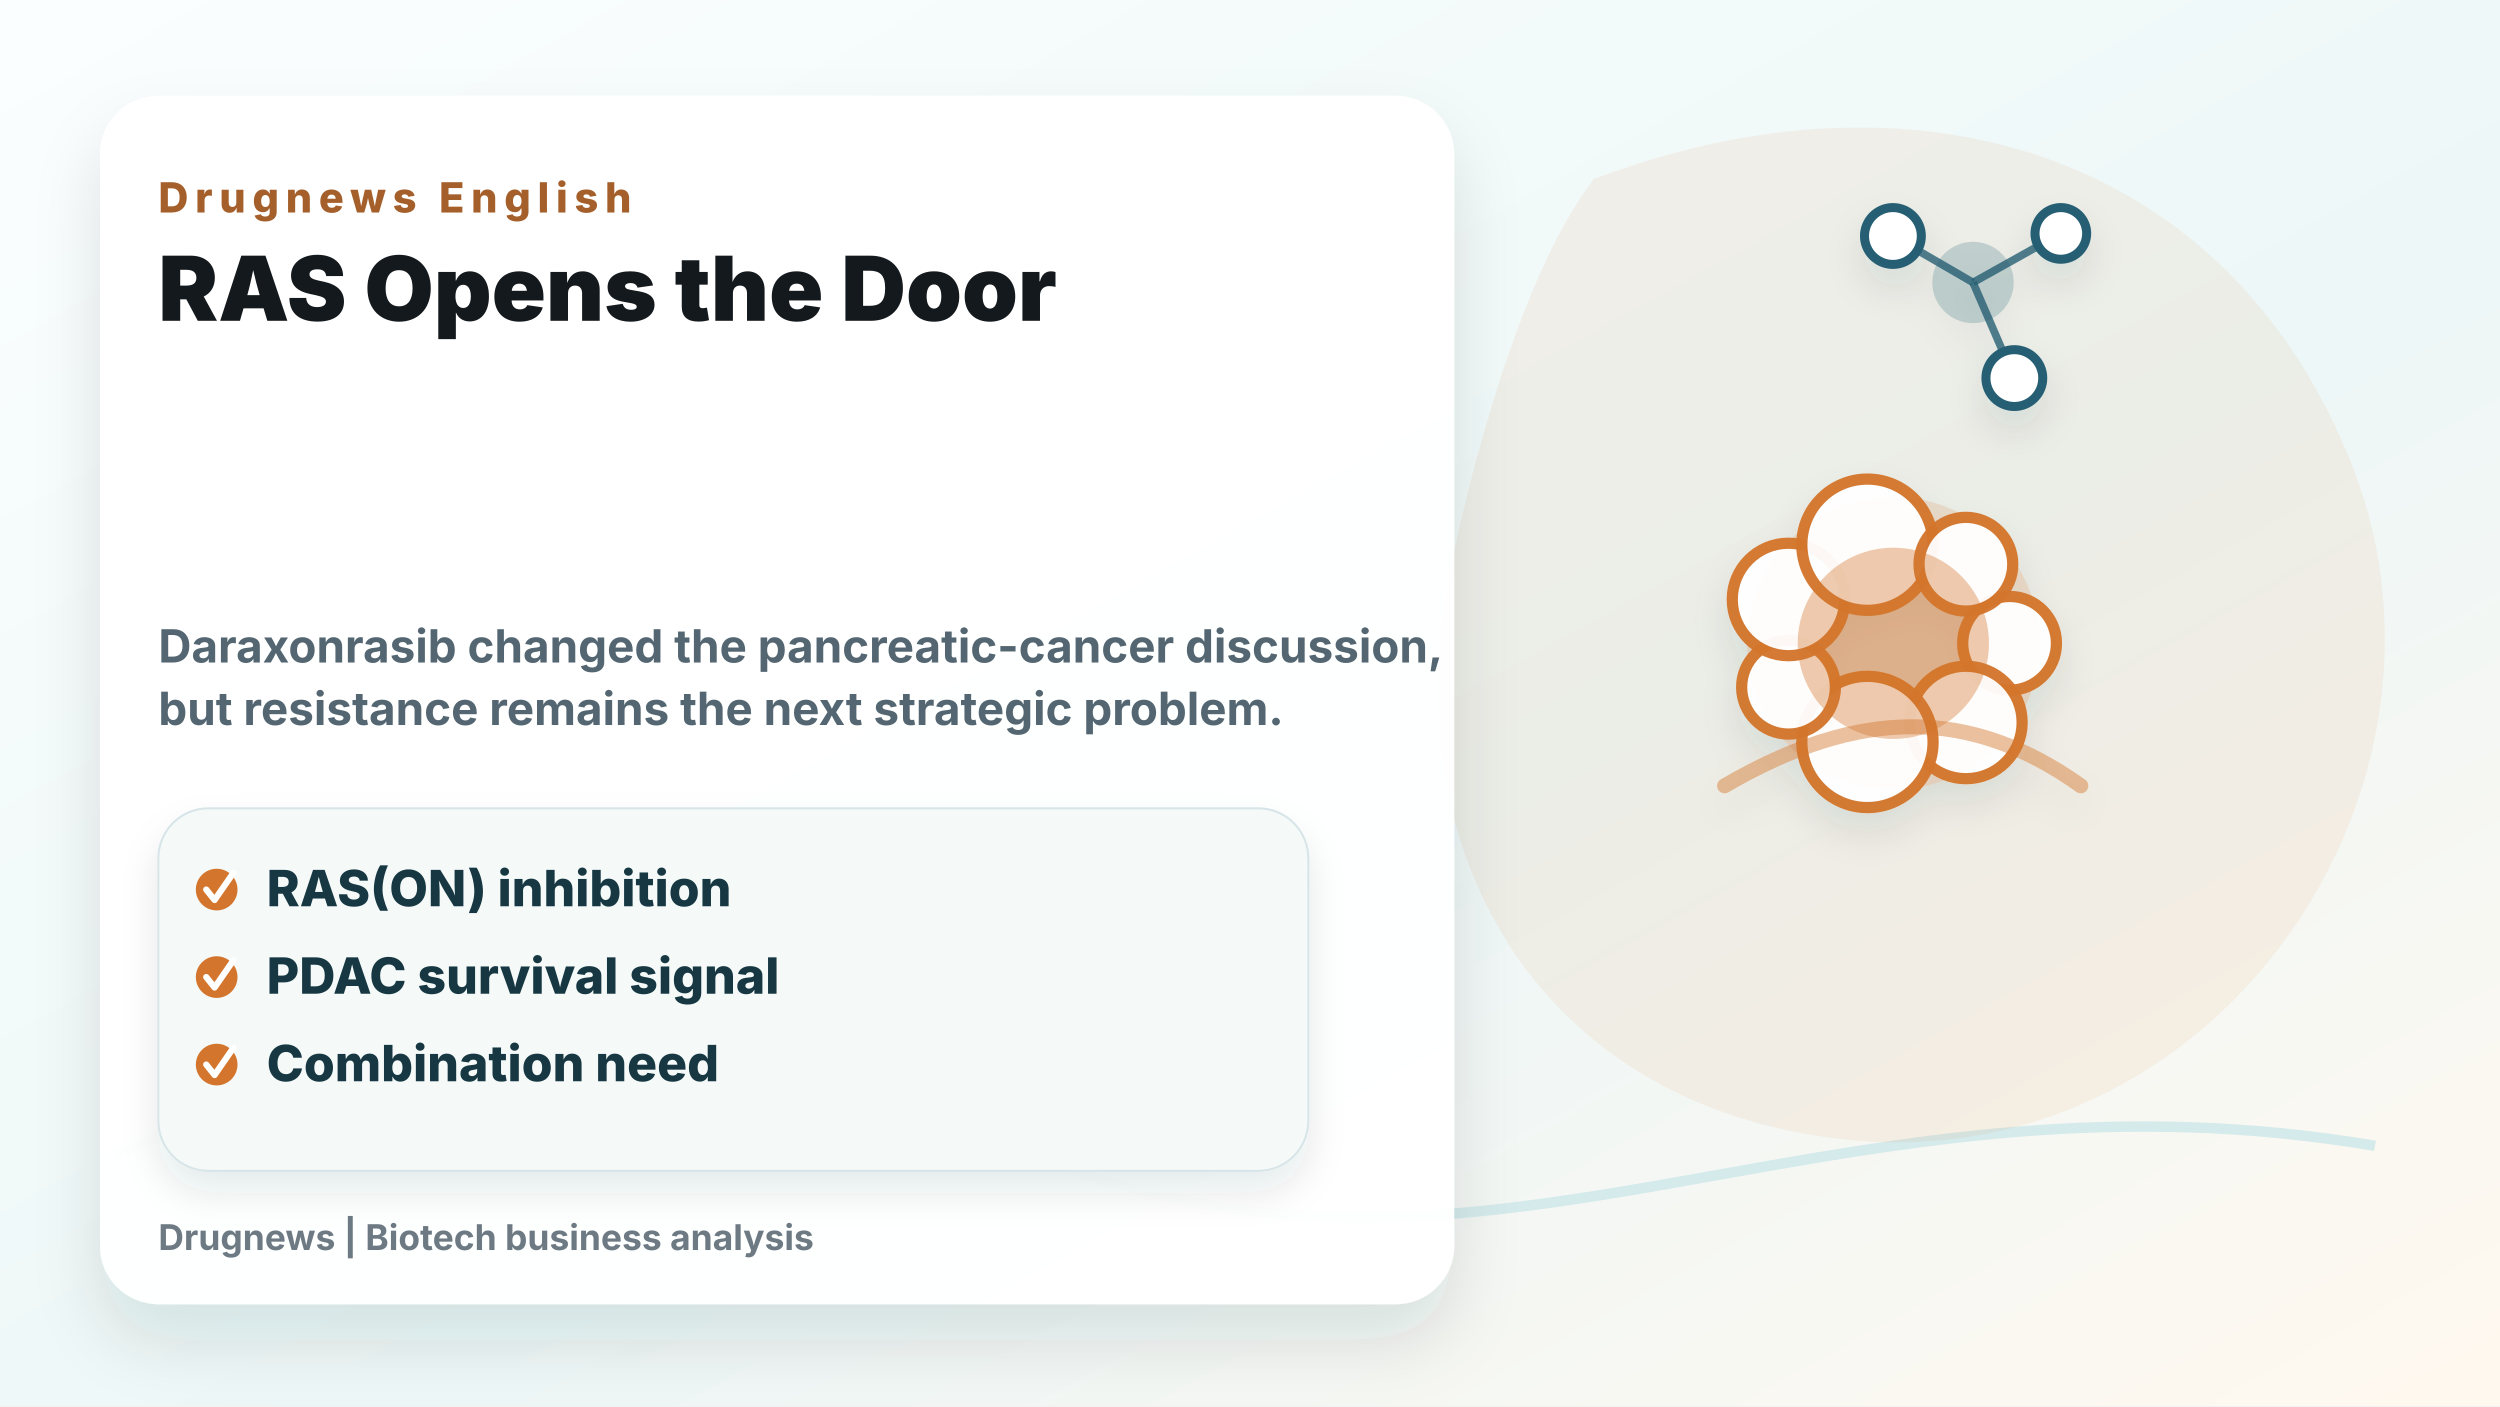
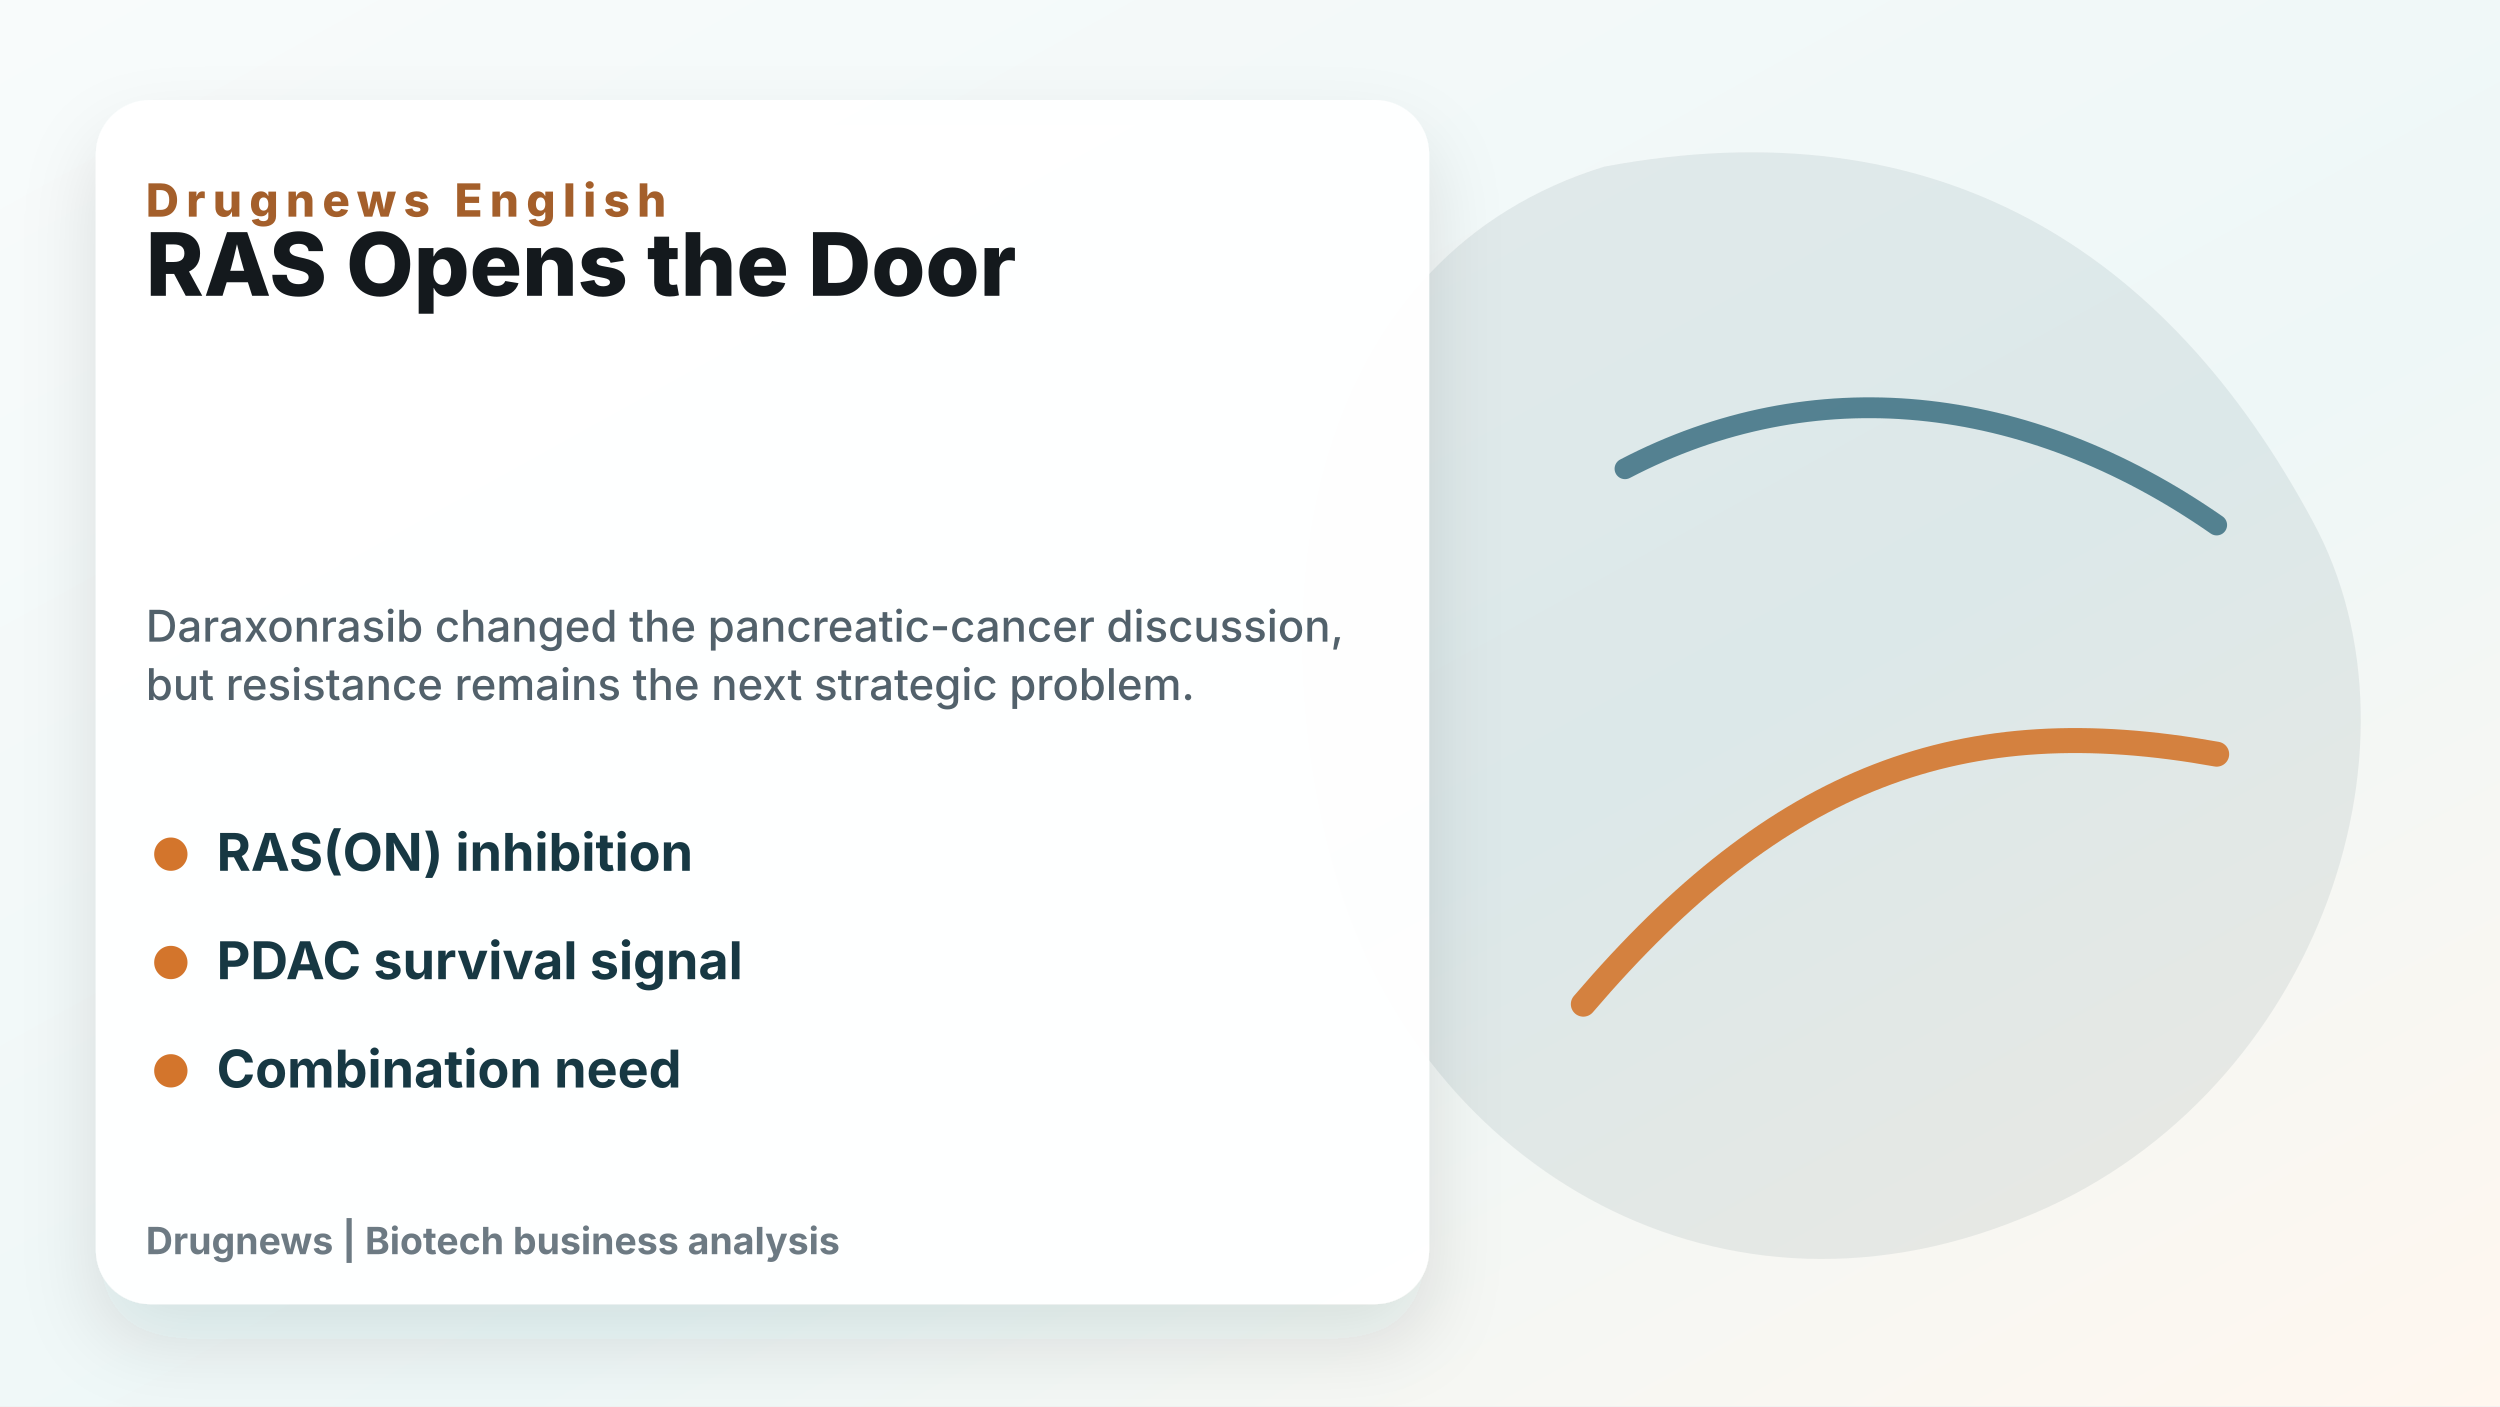
<svg xmlns="http://www.w3.org/2000/svg" width="1200" height="675" viewBox="0 0 1200 675" role="img" aria-label="RAS Opens the Door">
  <defs>
    <linearGradient id="bg" x1="0" y1="0" x2="1" y2="1">
-       <stop offset="0%" stop-color="#fbfefe" />
-       <stop offset="58%" stop-color="#edf7f7" />
-       <stop offset="100%" stop-color="#fff8ef" />
+       <stop offset="0%" stop-color="#f8fbfb" />
+       <stop offset="60%" stop-color="#eef7f7" />
+       <stop offset="100%" stop-color="#fff7ef" />
    </linearGradient>
    <filter id="shadow" x="-20%" y="-20%" width="140%" height="140%">
-       <feDropShadow dx="0" dy="18" stdDeviation="16" flood-color="#12313c" flood-opacity="0.12" />
-     </filter>
-     <filter id="soft" x="-20%" y="-20%" width="140%" height="140%">
-       <feDropShadow dx="0" dy="10" stdDeviation="9" flood-color="#12313c" flood-opacity="0.10" />
+       <feDropShadow dx="0" dy="18" stdDeviation="18" flood-color="#12313c" flood-opacity="0.12" />
    </filter>
  </defs>
  <style>
-     .label{font:800 20px Inter,Arial,sans-serif;letter-spacing:.16em;text-transform:uppercase;fill:#a45f2b}
-     .title{font:850 43px Inter,Arial,sans-serif;fill:#14191d}
-     .subtitle{font:650 22px Inter,Arial,sans-serif;fill:#536671}
-     .point{font:800 24px Inter,Arial,sans-serif;fill:#173843}
-     .small{font:750 17px Inter,Arial,sans-serif;fill:#6d7a83}
+     .label{font:800 22px Inter,Arial,sans-serif;letter-spacing:.16em;text-transform:uppercase;fill:#a45f2b}
+     .title{font:800 42px Inter,Arial,sans-serif;fill:#14191d}
+     .subtitle{font:500 21px Inter,Arial,sans-serif;fill:#52616b}
+     .point{font:750 25px Inter,Arial,sans-serif;fill:#173843}
+     .small{font:700 18px Inter,Arial,sans-serif;fill:#6d7a83}
  </style>
  <rect width="1200" height="675" fill="url(#bg)" />
-   <path d="M55 555 C237 464 382 524 535 568 C734 626 891 508 1140 550" fill="none" stroke="#cfe7ea" stroke-width="5" opacity=".85" />
-   <path d="M765 86 C918 28 1065 72 1126 216 C1195 376 1064 566 886 547 C736 531 667 405 697 269 C716 181 741 117 765 86Z" fill="#d3752c" opacity=".08" />
+   <path d="M770 80 C930 50 1040 120 1110 250 C1170 360 1110 530 970 585 C820 646 678 555 640 416 C602 276 634 122 770 80Z" fill="#12313c" opacity="0.08" />
+   <path d="M760 482 C854 372 942 340 1064 362" fill="none" stroke="#d3752c" stroke-width="12" stroke-linecap="round" opacity=".9" />
+   <path d="M780 225 C870 178 972 188 1064 252" fill="none" stroke="#265f73" stroke-width="10" stroke-linecap="round" opacity=".75" />
  <g filter="url(#shadow)">
-     <rect x="48" y="46" width="650" height="580" rx="28" fill="#fff" opacity=".96" />
+     <rect x="46" y="48" width="640" height="578" rx="26" fill="#fff" opacity=".95" />
  </g>
-   <text x="76" y="102" class="label">Drugnews English</text>
-   <text x="76" y="154" class="title" text-anchor="start">RAS Opens the Door</text>
-   <text x="76" y="318" class="subtitle" text-anchor="start">Daraxonrasib changed the pancreatic-cancer discussion,</text>
-   <text x="76" y="348" class="subtitle" text-anchor="start">but resistance remains the next strategic problem.</text>
-   <g filter="url(#soft)">
-     <rect x="76" y="388" width="552" height="174" rx="24" fill="#f5faf9" stroke="#d8e5e8" />
+   <text x="70" y="104" class="label">Drugnews English</text>
+   <text x="70" y="142" class="title">RAS Opens the Door</text>
+   <text x="70" y="308" class="subtitle">Daraxonrasib changed the pancreatic-cancer discussion,</text>
+   <text x="70" y="336" class="subtitle">but resistance remains the next strategic problem.</text>
+   <g>
+     <circle cx="82" cy="410" r="8" fill="#d3752c" />
+     <text x="104" y="418" class="point">RAS(ON) inhibition</text>
  </g>
  <g>
-     <circle cx="104" cy="427" r="10" fill="#d3752c" />
-     <path d="M99 427 l4 5 l9 -13" fill="none" stroke="#fff" stroke-width="3" stroke-linecap="round" stroke-linejoin="round" />
-     <text x="128" y="435" class="point">RAS(ON) inhibition</text>
+     <circle cx="82" cy="462" r="8" fill="#d3752c" />
+     <text x="104" y="470" class="point">PDAC survival signal</text>
  </g>
  <g>
-     <circle cx="104" cy="469" r="10" fill="#d3752c" />
-     <path d="M99 469 l4 5 l9 -13" fill="none" stroke="#fff" stroke-width="3" stroke-linecap="round" stroke-linejoin="round" />
-     <text x="128" y="477" class="point">PDAC survival signal</text>
+     <circle cx="82" cy="514" r="8" fill="#d3752c" />
+     <text x="104" y="522" class="point">Combination need</text>
  </g>
-   <g>
-     <circle cx="104" cy="511" r="10" fill="#d3752c" />
-     <path d="M99 511 l4 5 l9 -13" fill="none" stroke="#fff" stroke-width="3" stroke-linecap="round" stroke-linejoin="round" />
-     <text x="128" y="519" class="point">Combination need</text>
-   </g>
-   <text x="76" y="600" class="small">Drugnews | Biotech business analysis</text>
-   <g filter="url(#soft)">
-     <g transform="translate(790 190) scale(0.9)">
-       <circle cx="132" cy="132" r="78" fill="#d3752c" opacity=".16" />
-       <circle cx="194.0" cy="132.0" r="25" fill="#fff" stroke="#d3752c" stroke-width="6" opacity=".95" />
-       <circle cx="170.7" cy="174.2" r="30" fill="#fff" stroke="#d3752c" stroke-width="6" opacity=".95" />
-       <circle cx="118.2" cy="184.6" r="35" fill="#fff" stroke="#d3752c" stroke-width="6" opacity=".95" />
-       <circle cx="76.1" cy="155.4" r="25" fill="#fff" stroke="#d3752c" stroke-width="6" opacity=".95" />
-       <circle cx="76.1" cy="108.6" r="30" fill="#fff" stroke="#d3752c" stroke-width="6" opacity=".95" />
-       <circle cx="118.2" cy="79.4" r="35" fill="#fff" stroke="#d3752c" stroke-width="6" opacity=".95" />
-       <circle cx="170.7" cy="89.8" r="25" fill="#fff" stroke="#d3752c" stroke-width="6" opacity=".95" />
-       <circle cx="132" cy="132" r="48" fill="#d3752c" opacity=".38" stroke="#d3752c" stroke-width="6" />
-       <path d="M42 208 c72-42 131-42 190 0" fill="none" stroke="#d3752c" stroke-width="8" opacity=".45" stroke-linecap="round" />
-     </g>
-     <g transform="translate(890 86) scale(0.62)">
-       <line x1="30" y1="44" x2="92" y2="80" stroke="#265f73" stroke-width="6" opacity=".8" />
-       <line x1="92" y1="80" x2="160" y2="42" stroke="#265f73" stroke-width="6" opacity=".8" />
-       <line x1="92" y1="80" x2="124" y2="154" stroke="#265f73" stroke-width="6" opacity=".8" />
-       <circle cx="30" cy="44" r="22" fill="#fff" stroke="#265f73" stroke-width="7" />
-       <circle cx="92" cy="80" r="28" fill="#265f73" opacity=".22" stroke="#265f73" stroke-width="7" />
-       <circle cx="160" cy="42" r="20" fill="#fff" stroke="#265f73" stroke-width="7" />
-       <circle cx="124" cy="154" r="22" fill="#fff" stroke="#265f73" stroke-width="7" />
-     </g>
-   </g>
+   <text x="70" y="602" class="small">Drugnews | Biotech business analysis</text>
</svg>
